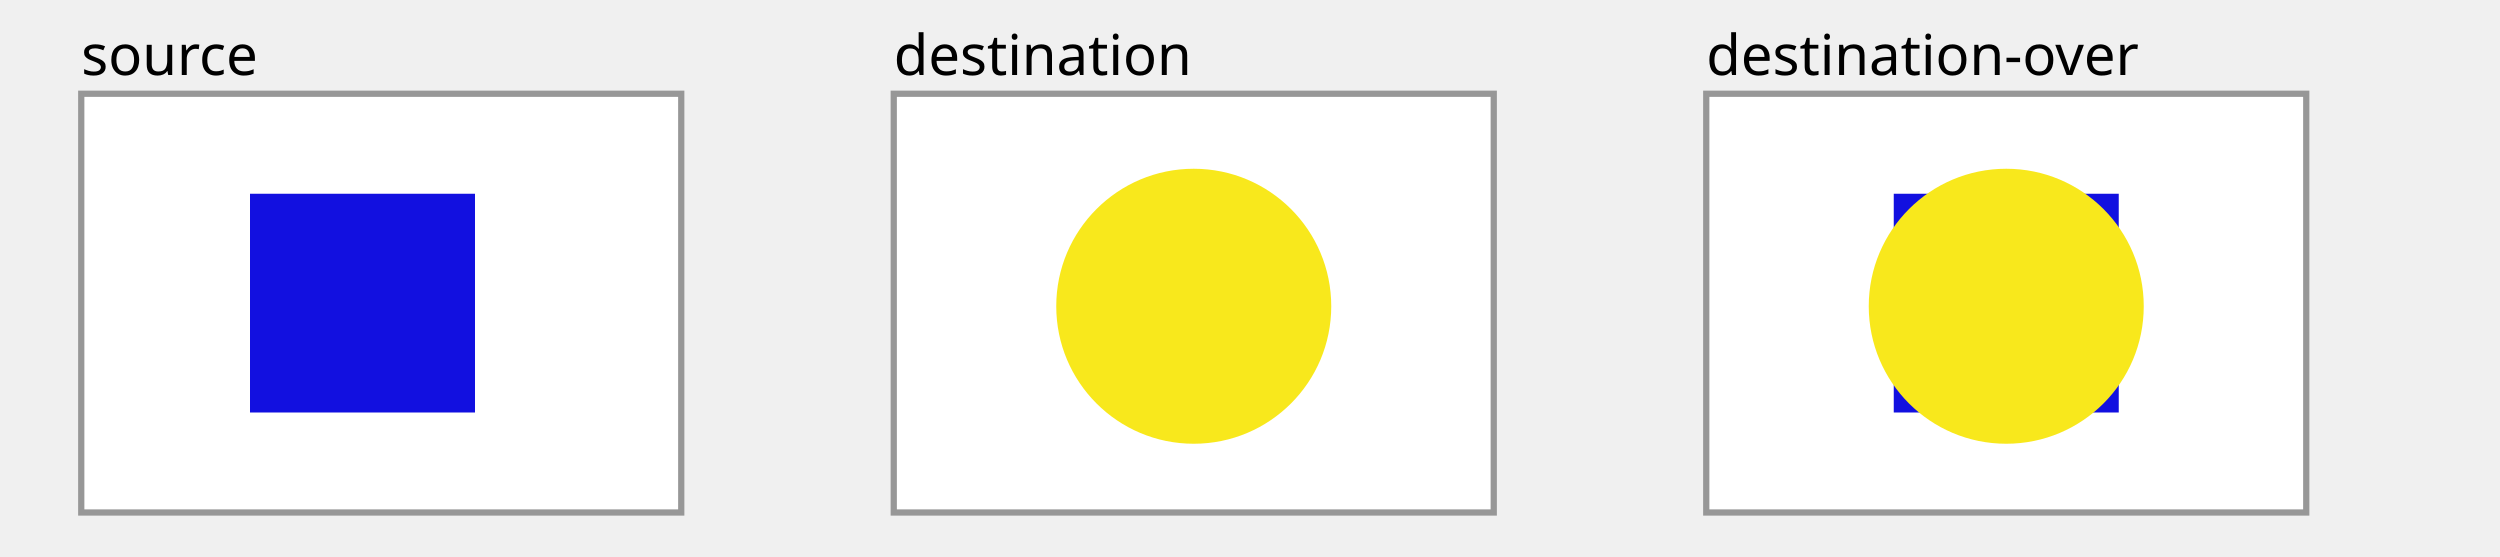
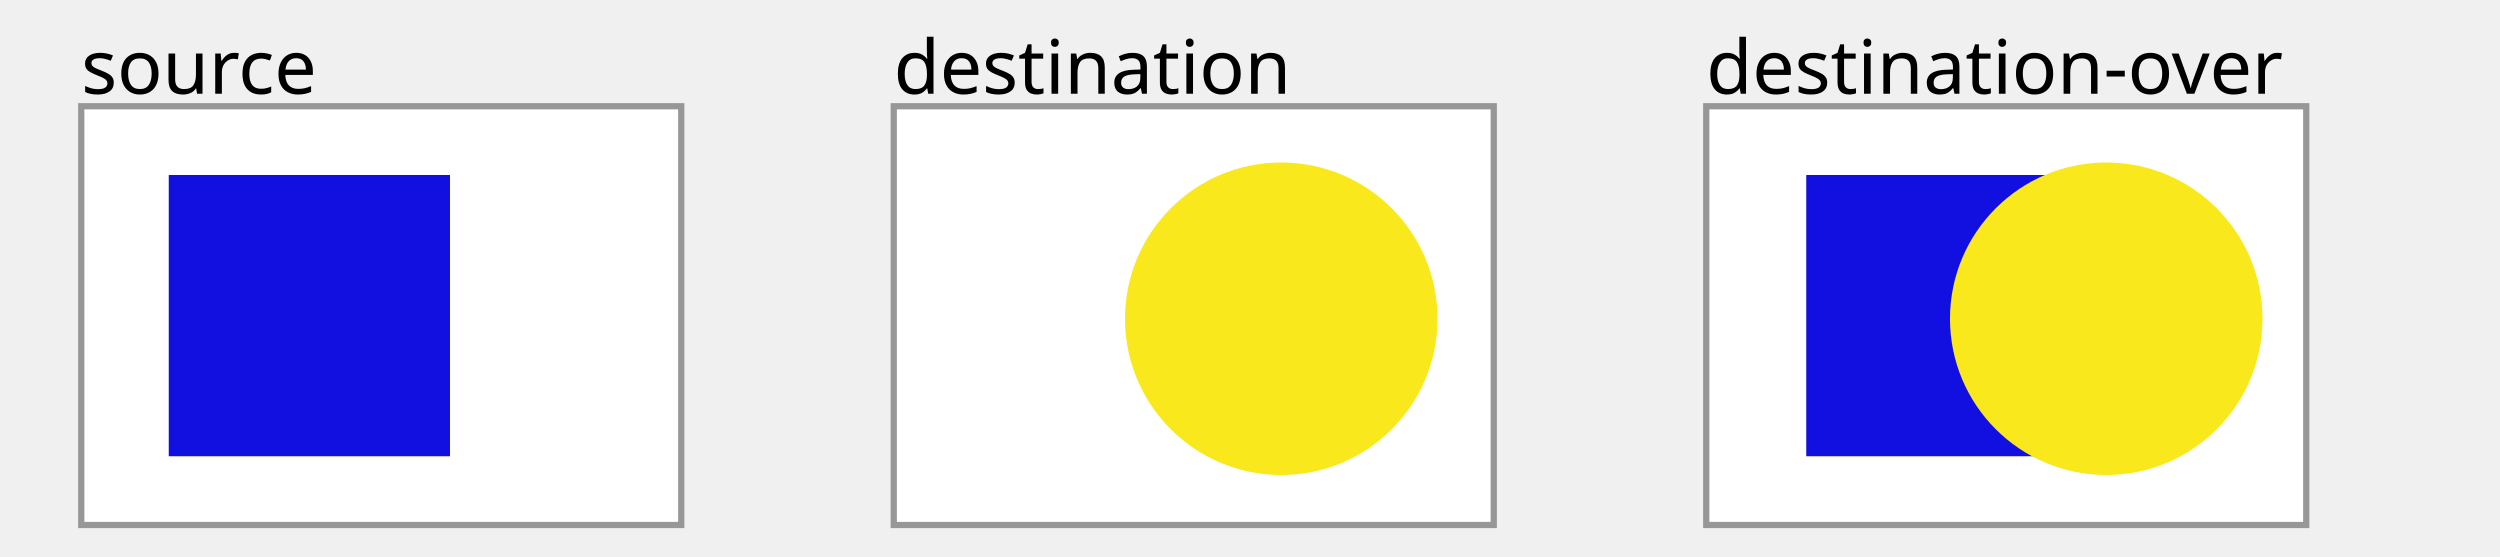
<svg xmlns="http://www.w3.org/2000/svg" width="400px" height="89px" viewBox="0 0 400 89" version="1.1">
  <defs />
  <g id="Page-1" stroke="none" stroke-width="1" fill="none" fill-rule="evenodd">
    <g id="composite-destination-over">
-       <rect id="Rectangle-45" stroke="#979797" fill="#FFFFFF" x="13" y="15" width="96" height="67" />
-       <text id="source" font-family="Proxima Nova" font-size="9" font-weight="260" fill="#000000">
-         <tspan x="13" y="12">source</tspan>
+       <text id="source" font-family="Proxima Nova" font-size="12" font-weight="260" fill="#000000">
+         <tspan x="13" y="15">source</tspan>
      </text>
-       <rect id="Rectangle-45-Copy" stroke="#979797" fill="#FFFFFF" x="143" y="15" width="96" height="67" />
-       <text id="destination" font-family="Proxima Nova" font-size="9" font-weight="260" fill="#000000">
-         <tspan x="143" y="12">destination</tspan>
+       <rect id="Rectangle-45" stroke="#979797" fill="#FFFFFF" x="13" y="17" width="96" height="67" />
+       <rect id="Rectangle-45-Copy" stroke="#979797" fill="#FFFFFF" x="143" y="17" width="96" height="67" />
+       <rect id="source-copy" fill="#1210E0" x="27" y="28" width="45" height="45" />
+       <circle id="destination-copy" fill="#F8E81C" cx="205" cy="51" r="25" />
+       <text id="destination" font-family="Proxima Nova" font-size="12" font-weight="260" fill="#000000">
+         <tspan x="143" y="15">destination</tspan>
      </text>
-       <rect id="Rectangle-45-Copy-2" stroke="#979797" fill="#FFFFFF" x="273" y="15" width="96" height="67" />
-       <text id="destination-over" font-family="Proxima Nova" font-size="9" font-weight="260" fill="#000000">
-         <tspan x="273" y="12">destination-over</tspan>
+       <rect id="Rectangle-45-Copy-2" stroke="#979797" fill="#FFFFFF" x="273" y="17" width="96" height="67" />
+       <text id="destination-over" font-family="Proxima Nova" font-size="12" font-weight="260" fill="#000000">
+         <tspan x="273" y="15">destination-over</tspan>
      </text>
-       <rect id="Rectangle-48" fill="#1210E0" x="40" y="31" width="36" height="35" />
-       <rect id="Rectangle-48-Copy" fill="#1210E0" x="303" y="31" width="36" height="35" />
-       <circle id="Oval-4-Copy" fill="#F8E81C" cx="321" cy="49" r="22" />
-       <circle id="Oval-4" fill="#F8E81C" cx="191" cy="49" r="22" />
+       <rect id="Rectangle-48-Copy" fill="#1210E0" x="289" y="28" width="45" height="45" />
+       <circle id="Oval-4-Copy" fill="#F8E81C" cx="337" cy="51" r="25" />
    </g>
  </g>
</svg>
